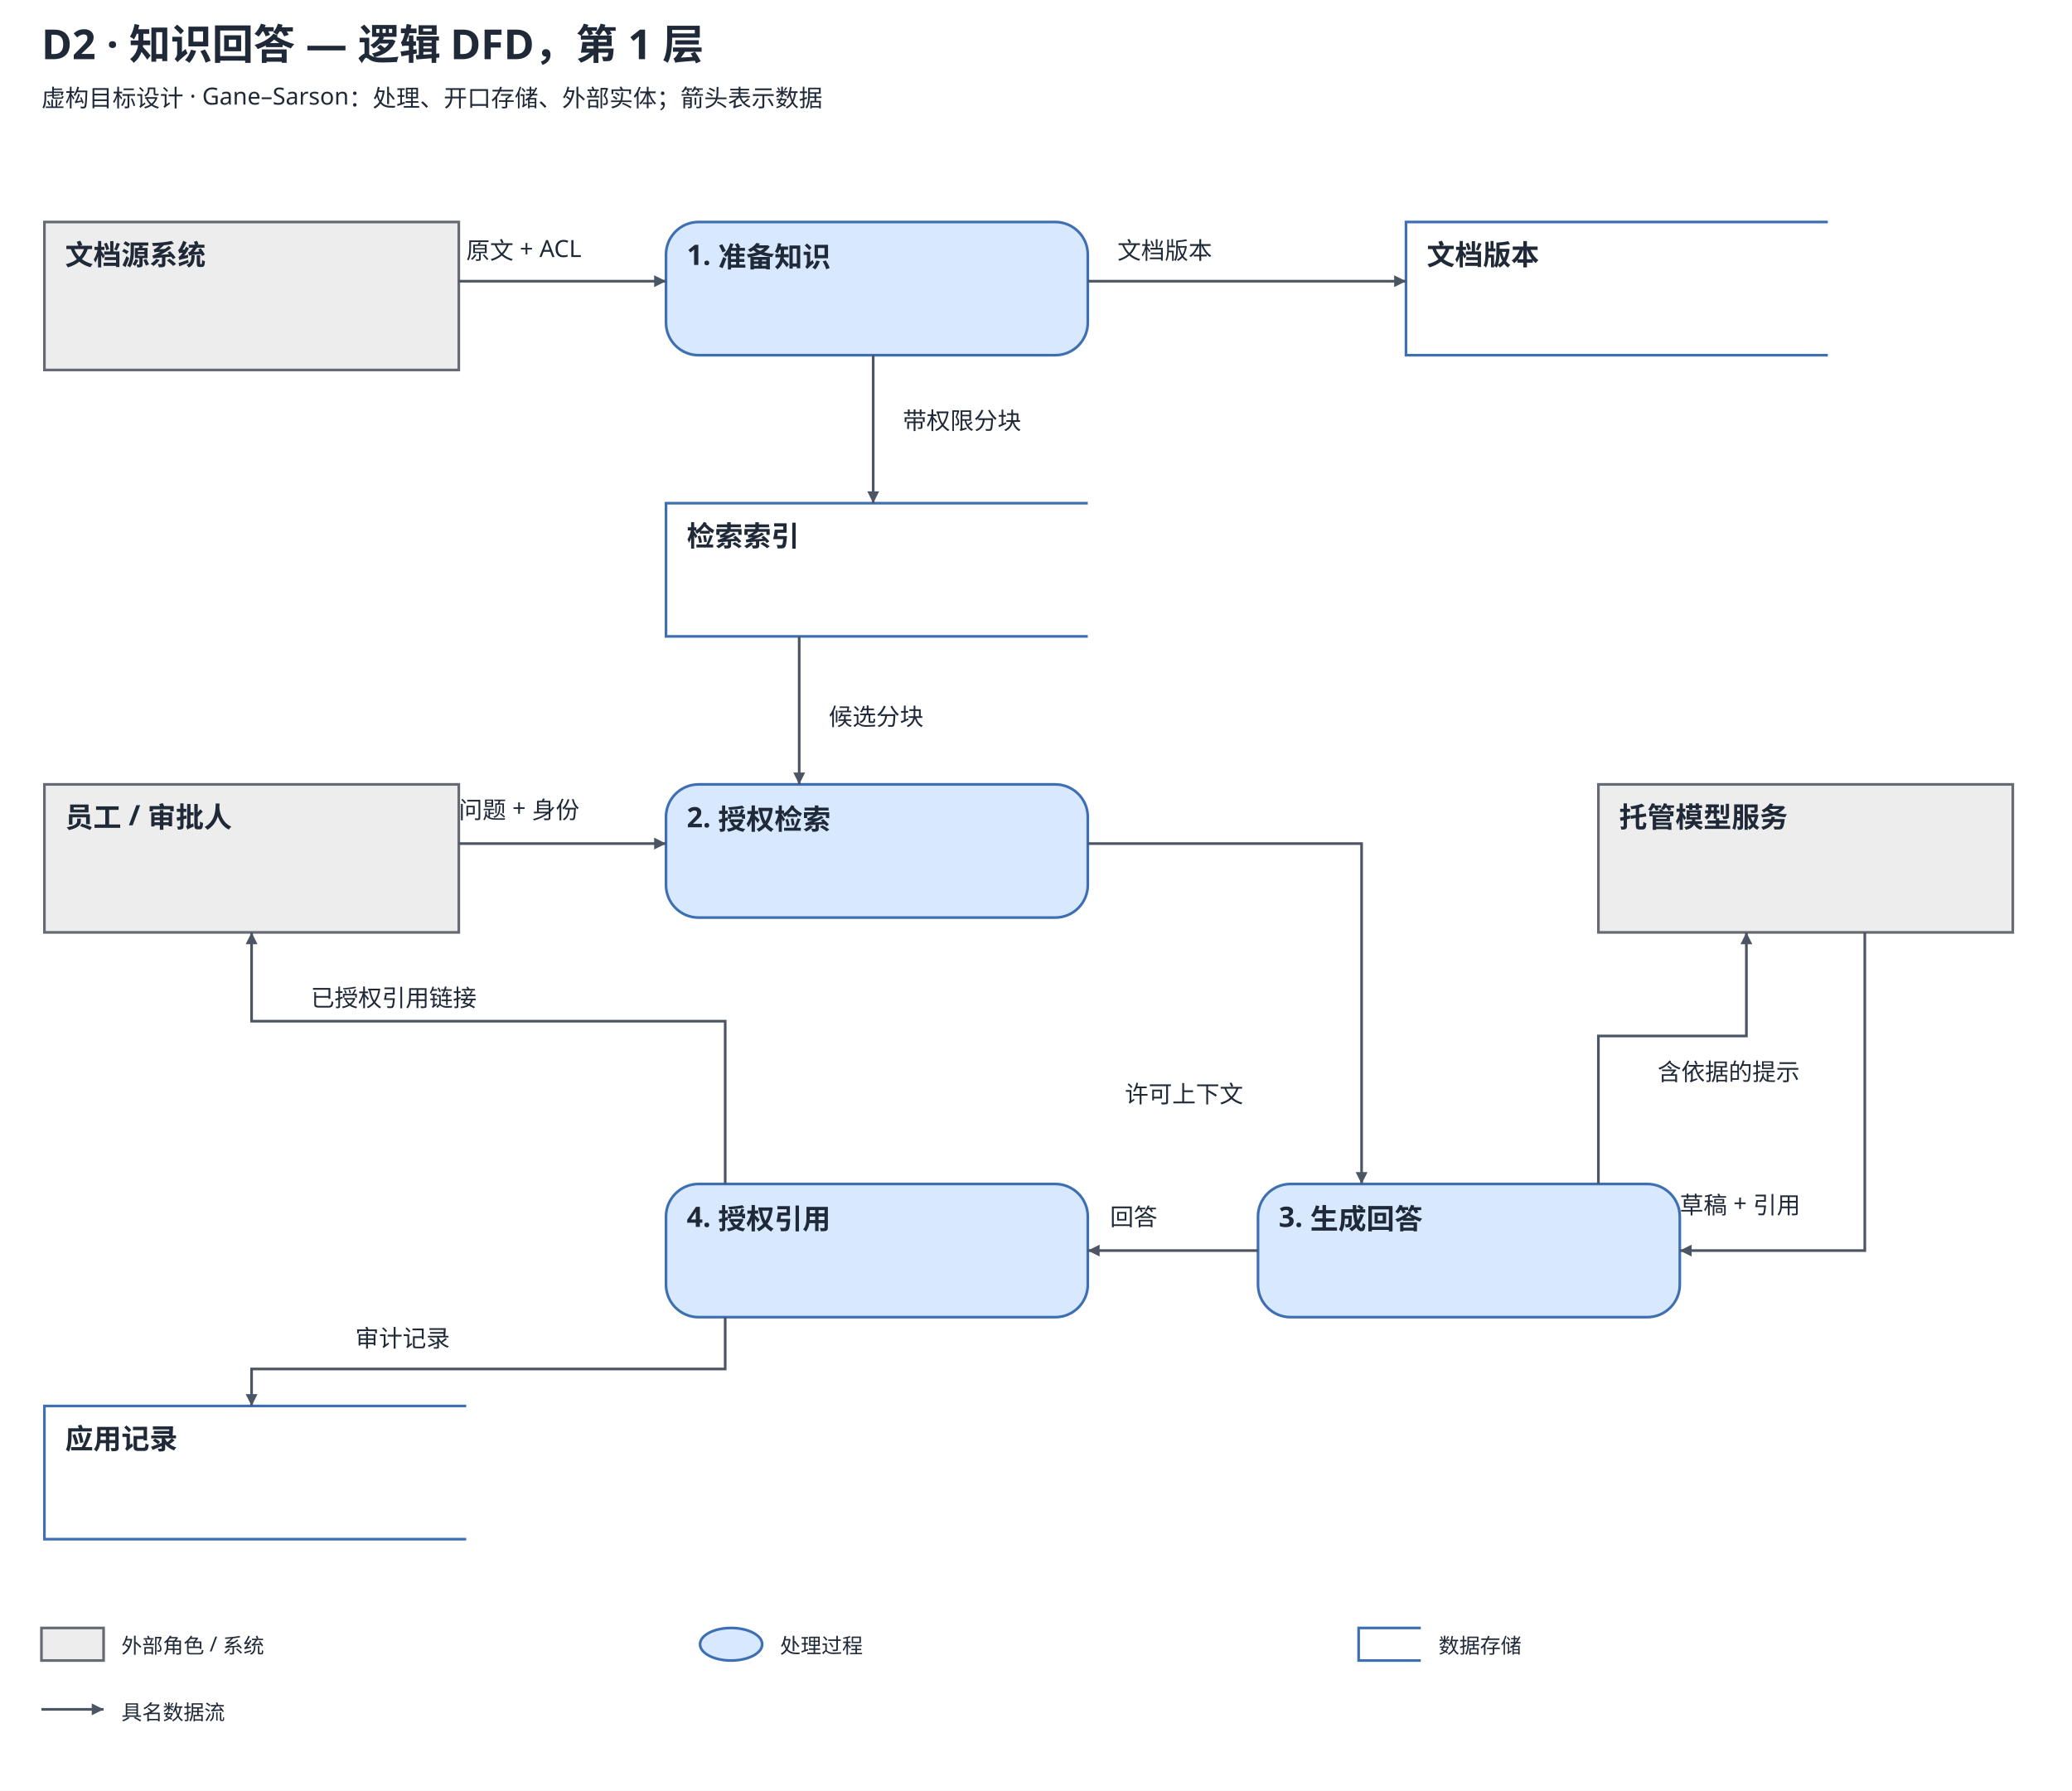
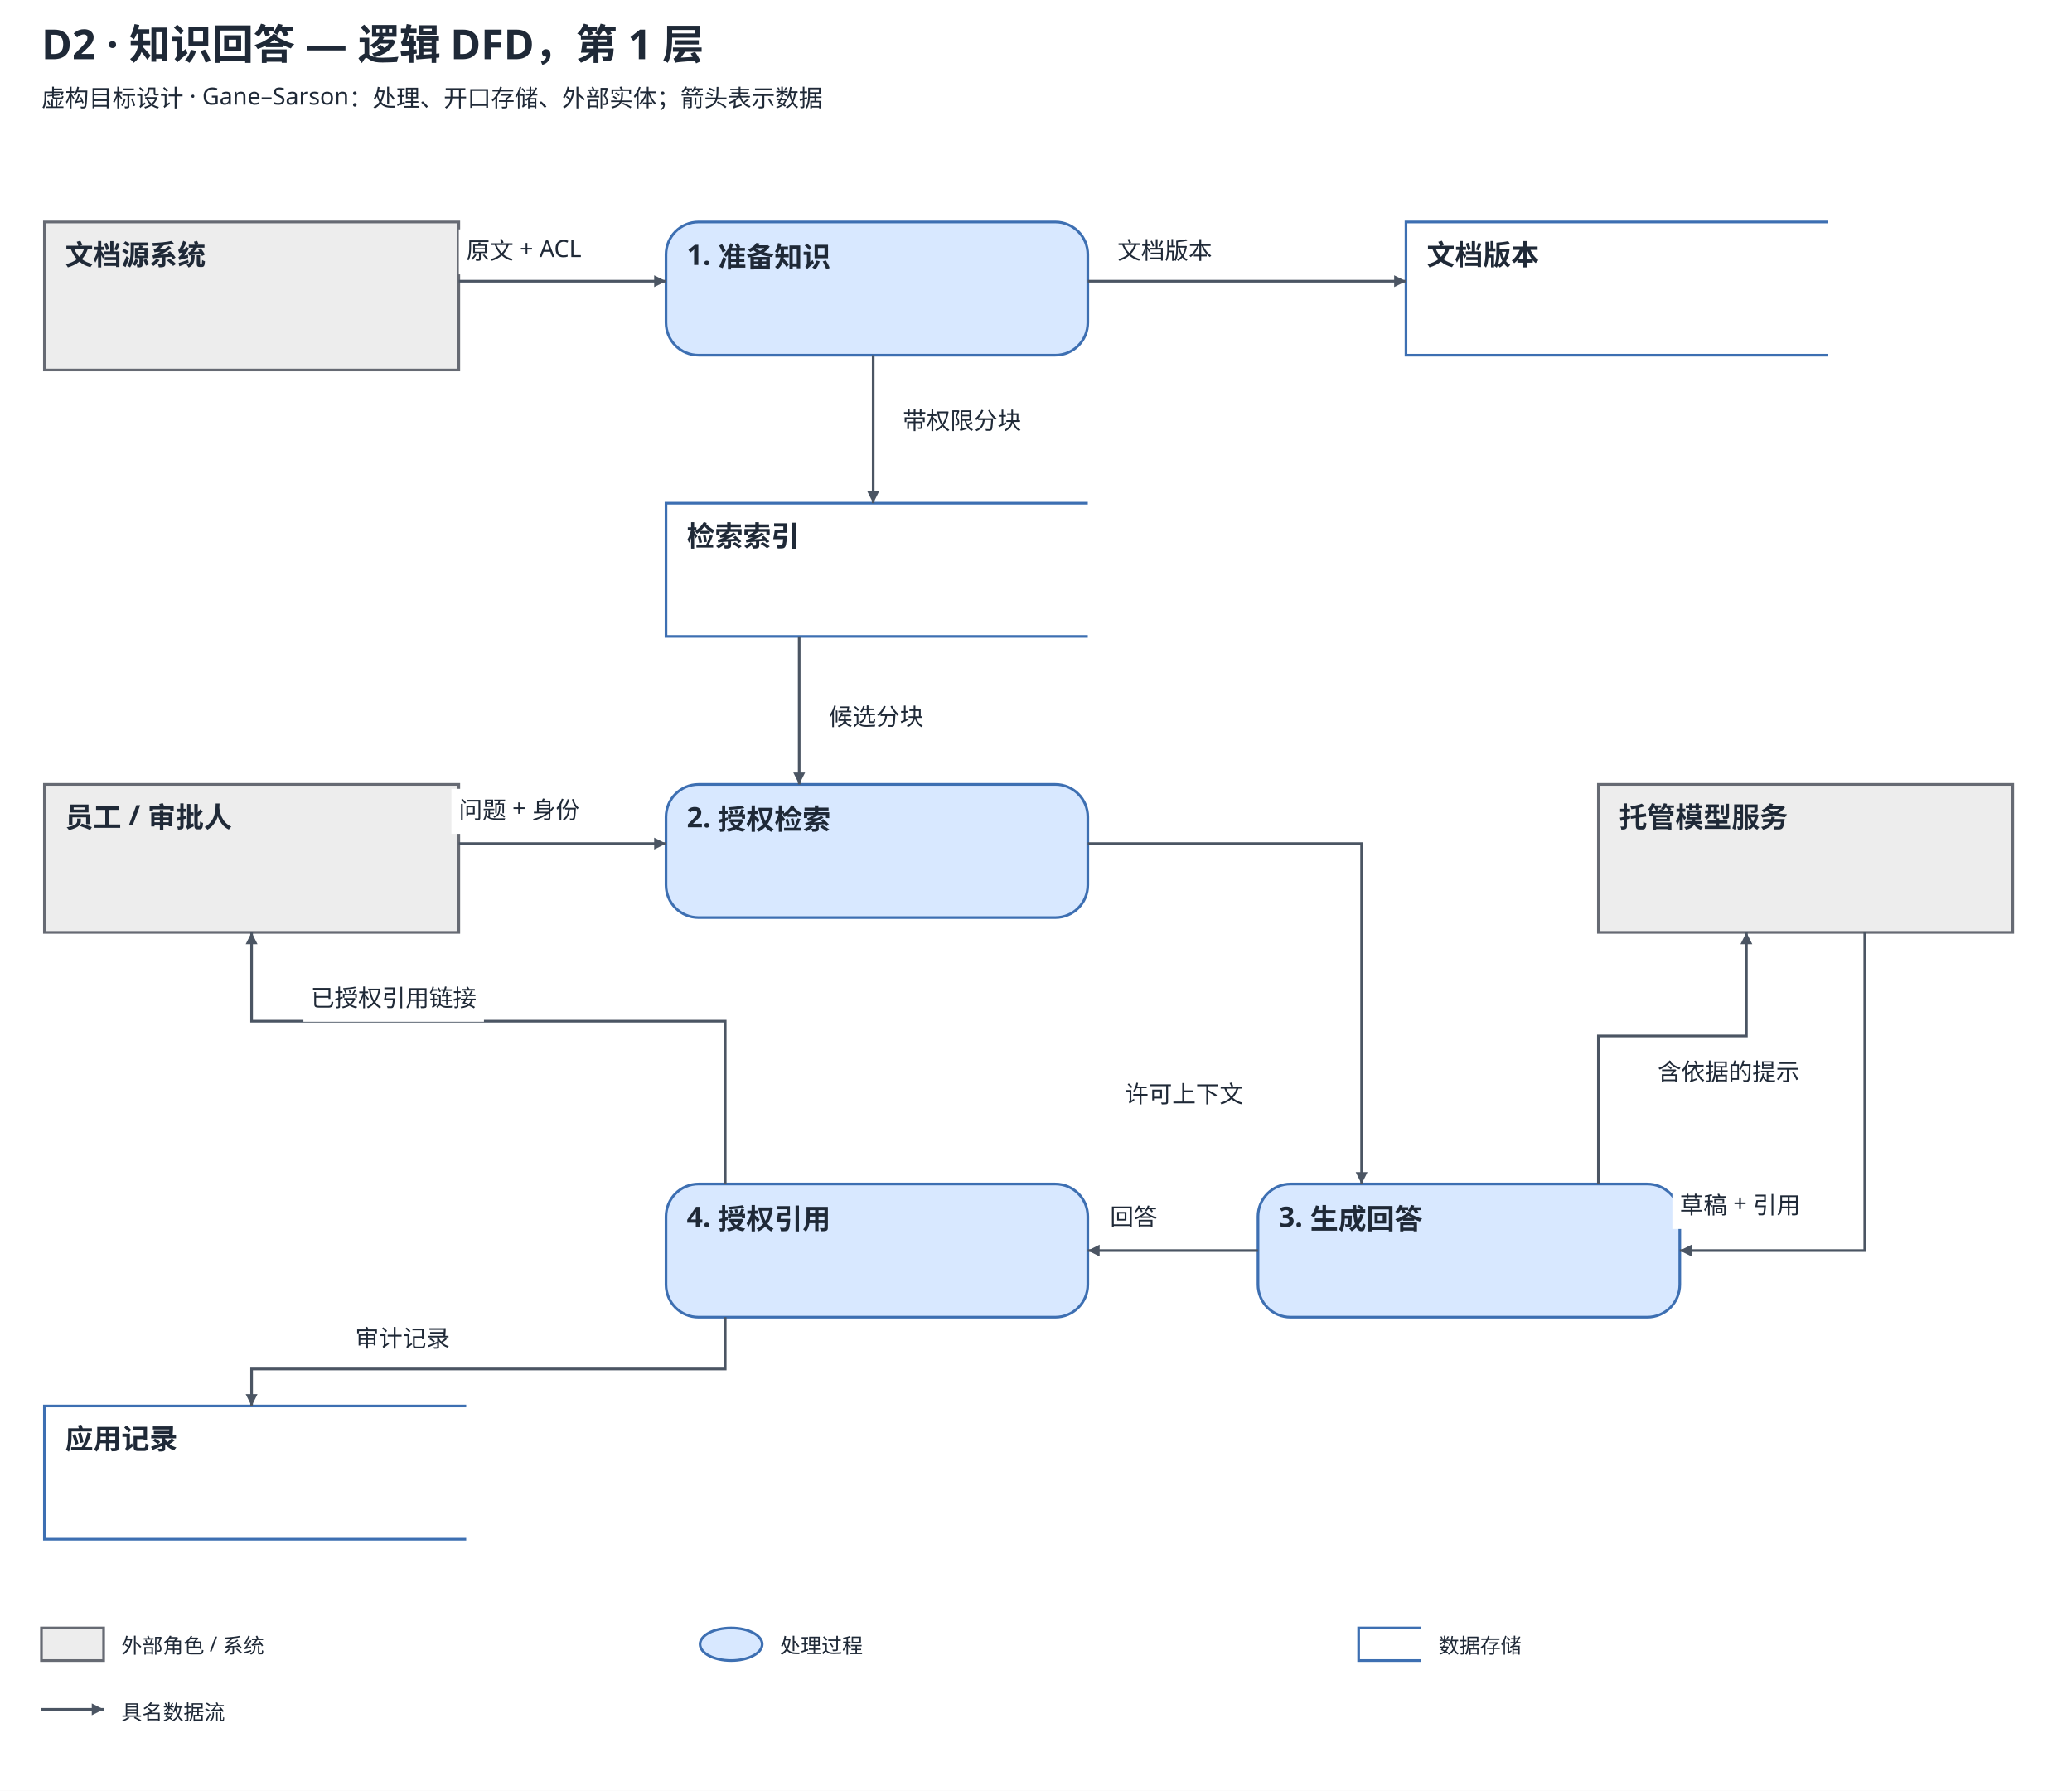
<svg xmlns="http://www.w3.org/2000/svg" viewBox="0 0 1400 1210" lang="zh" data-archatlas="0.1">
  <defs>
    <marker id="arrow" markerWidth="8" markerHeight="8" refX="8" refY="4" orient="auto" markerUnits="userSpaceOnUse">
      <path d="M0,0 L8,4 L0,8 Z" fill="#4B5563" />
    </marker>
  </defs>
  <rect data-role="canvas" width="1400" height="1210" fill="#ffffff" />
  <text x="28" y="40" font-family="Noto Sans, Noto Sans CJK SC, sans-serif" font-size="28" font-weight="700" fill="#1F2937">D2 · 知识回答 — 逻辑 DFD，第 1 层</text>
  <text x="28" y="72" font-family="Noto Sans, Noto Sans CJK SC, sans-serif" font-size="16" font-weight="400" fill="#1F2937">虚构目标设计 · Gane–Sarson：处理、开口存储、外部实体；箭头表示数据</text>
  <rect x="30" y="150" width="280" height="100" data-role="node" data-id="X-doc" data-kind="entity" fill="#EDEDED" stroke="#666A73" stroke-width="1.8" rx="0" />
  <text x="44" y="179" font-family="Noto Sans, Noto Sans CJK SC, sans-serif" font-size="19" font-weight="700" fill="#1F2937" data-owner="X-doc" data-role="name">文档源系统</text>
  <rect x="30" y="530" width="280" height="100" data-role="node" data-id="R-employee" data-kind="entity" fill="#EDEDED" stroke="#666A73" stroke-width="1.8" rx="0" />
  <text x="44" y="559" font-family="Noto Sans, Noto Sans CJK SC, sans-serif" font-size="19" font-weight="700" fill="#1F2937" data-owner="R-employee" data-role="name">员工 / 审批人</text>
  <rect x="1080" y="530" width="280" height="100" data-role="node" data-id="X-model" data-kind="entity" fill="#EDEDED" stroke="#666A73" stroke-width="1.8" rx="0" />
  <text x="1094" y="559" font-family="Noto Sans, Noto Sans CJK SC, sans-serif" font-size="19" font-weight="700" fill="#1F2937" data-owner="X-model" data-role="name">托管模型服务</text>
  <rect x="450" y="150" width="285" height="90" data-role="node" data-id="P-ingest" data-kind="process" fill="#D8E8FF" stroke="#3D6FB2" stroke-width="1.8" rx="22" />
  <text x="464" y="179" font-family="Noto Sans, Noto Sans CJK SC, sans-serif" font-size="19" font-weight="700" fill="#1F2937" data-owner="P-ingest" data-role="name">1. 准备知识</text>
  <rect x="450" y="530" width="285" height="90" data-role="node" data-id="P-retrieve" data-kind="process" fill="#D8E8FF" stroke="#3D6FB2" stroke-width="1.8" rx="22" />
  <text x="464" y="559" font-family="Noto Sans, Noto Sans CJK SC, sans-serif" font-size="19" font-weight="700" fill="#1F2937" data-owner="P-retrieve" data-role="name">2. 授权检索</text>
  <rect x="850" y="800" width="285" height="90" data-role="node" data-id="P-compose" data-kind="process" fill="#D8E8FF" stroke="#3D6FB2" stroke-width="1.8" rx="22" />
  <text x="864" y="829" font-family="Noto Sans, Noto Sans CJK SC, sans-serif" font-size="19" font-weight="700" fill="#1F2937" data-owner="P-compose" data-role="name">3. 生成回答</text>
  <rect x="450" y="800" width="285" height="90" data-role="node" data-id="P-cite" data-kind="process" fill="#D8E8FF" stroke="#3D6FB2" stroke-width="1.8" rx="22" />
  <text x="464" y="829" font-family="Noto Sans, Noto Sans CJK SC, sans-serif" font-size="19" font-weight="700" fill="#1F2937" data-owner="P-cite" data-role="name">4. 授权引用</text>
  <g data-role="node" data-id="DS-doc" data-kind="store" fill="#D8E8FF" stroke="#3D6FB2" stroke-width="1.8">
    <polyline points="1235,150 950,150 950,240 1235,240" fill="none" stroke="#3D6FB2" stroke-width="1.8" />
  </g>
  <text x="964" y="179" font-family="Noto Sans, Noto Sans CJK SC, sans-serif" font-size="19" font-weight="700" fill="#1F2937" data-owner="DS-doc" data-role="name">文档版本</text>
  <g data-role="node" data-id="DS-index" data-kind="store" fill="#D8E8FF" stroke="#3D6FB2" stroke-width="1.8">
    <polyline points="735,340 450,340 450,430 735,430" fill="none" stroke="#3D6FB2" stroke-width="1.8" />
  </g>
  <text x="464" y="369" font-family="Noto Sans, Noto Sans CJK SC, sans-serif" font-size="19" font-weight="700" fill="#1F2937" data-owner="DS-index" data-role="name">检索索引</text>
  <g data-role="node" data-id="DS-app" data-kind="store" fill="#D8E8FF" stroke="#3D6FB2" stroke-width="1.8">
    <polyline points="315,950 30,950 30,1040 315,1040" fill="none" stroke="#3D6FB2" stroke-width="1.8" />
  </g>
  <text x="44" y="979" font-family="Noto Sans, Noto Sans CJK SC, sans-serif" font-size="19" font-weight="700" fill="#1F2937" data-owner="DS-app" data-role="name">应用记录</text>
  <polyline points="310,190 450,190" data-role="edge" data-id="DATA-1" data-from="X-doc" data-to="P-ingest" data-kind="data" fill="none" stroke="#4B5563" stroke-width="1.8" marker-end="url(#arrow)" />
-   <text x="315" y="175" font-family="Noto Sans, Noto Sans CJK SC, sans-serif" font-size="16" font-weight="400" fill="#1F2937">原文 + ACL</text>
+   <rect x="310" y="155" width="87.875" height="30.4" fill="#ffffff" data-role="label-bg" data-id="label-DATA-1" data-parent="DATA-1" />
+   <text x="315" y="175" font-family="Noto Sans, Noto Sans CJK SC, sans-serif" font-size="16" font-weight="400" fill="#1F2937" data-owner="DATA-1" data-role="edge-label">原文 + ACL</text>
  <polyline points="735,190 950,190" data-role="edge" data-id="DATA-2" data-from="P-ingest" data-to="DS-doc" data-kind="data" fill="none" stroke="#4B5563" stroke-width="1.8" marker-end="url(#arrow)" />
-   <text x="755" y="175" font-family="Noto Sans, Noto Sans CJK SC, sans-serif" font-size="16" font-weight="400" fill="#1F2937">文档版本</text>
+   <rect x="750" y="155" width="74.0" height="30.4" fill="#ffffff" data-role="label-bg" data-id="label-DATA-2" data-parent="DATA-2" />
+   <text x="755" y="175" font-family="Noto Sans, Noto Sans CJK SC, sans-serif" font-size="16" font-weight="400" fill="#1F2937" data-owner="DATA-2" data-role="edge-label">文档版本</text>
  <polyline points="590,240 590,340" data-role="edge" data-id="DATA-3" data-from="P-ingest" data-to="DS-index" data-kind="data" fill="none" stroke="#4B5563" stroke-width="1.8" marker-end="url(#arrow)" />
-   <text x="610" y="290" font-family="Noto Sans, Noto Sans CJK SC, sans-serif" font-size="16" font-weight="400" fill="#1F2937">带权限分块</text>
+   <rect x="605" y="270" width="90.0" height="30.4" fill="#ffffff" data-role="label-bg" data-id="label-DATA-3" data-parent="DATA-3" />
+   <text x="610" y="290" font-family="Noto Sans, Noto Sans CJK SC, sans-serif" font-size="16" font-weight="400" fill="#1F2937" data-owner="DATA-3" data-role="edge-label">带权限分块</text>
  <polyline points="540,430 540,530" data-role="edge" data-id="DATA-4" data-from="DS-index" data-to="P-retrieve" data-kind="data" fill="none" stroke="#4B5563" stroke-width="1.8" marker-end="url(#arrow)" />
-   <text x="560" y="490" font-family="Noto Sans, Noto Sans CJK SC, sans-serif" font-size="16" font-weight="400" fill="#1F2937">候选分块</text>
+   <rect x="555" y="470" width="74.0" height="30.4" fill="#ffffff" data-role="label-bg" data-id="label-DATA-4" data-parent="DATA-4" />
+   <text x="560" y="490" font-family="Noto Sans, Noto Sans CJK SC, sans-serif" font-size="16" font-weight="400" fill="#1F2937" data-owner="DATA-4" data-role="edge-label">候选分块</text>
  <polyline points="310,570 450,570" data-role="edge" data-id="DATA-5" data-from="R-employee" data-to="P-retrieve" data-kind="data" fill="none" stroke="#4B5563" stroke-width="1.8" marker-end="url(#arrow)" />
-   <text x="310" y="553" font-family="Noto Sans, Noto Sans CJK SC, sans-serif" font-size="16" font-weight="400" fill="#1F2937">问题 + 身份</text>
+   <rect x="305" y="533" width="91.469" height="30.4" fill="#ffffff" data-role="label-bg" data-id="label-DATA-5" data-parent="DATA-5" />
+   <text x="310" y="553" font-family="Noto Sans, Noto Sans CJK SC, sans-serif" font-size="16" font-weight="400" fill="#1F2937" data-owner="DATA-5" data-role="edge-label">问题 + 身份</text>
  <polyline points="735,570 920,570 920,800" data-role="edge" data-id="DATA-6" data-from="P-retrieve" data-to="P-compose" data-kind="data" fill="none" stroke="#4B5563" stroke-width="1.8" marker-end="url(#arrow)" />
-   <text x="760" y="745" font-family="Noto Sans, Noto Sans CJK SC, sans-serif" font-size="16" font-weight="400" fill="#1F2937">许可上下文</text>
+   <rect x="755" y="725" width="90.0" height="30.4" fill="#ffffff" data-role="label-bg" data-id="label-DATA-6" data-parent="DATA-6" />
+   <text x="760" y="745" font-family="Noto Sans, Noto Sans CJK SC, sans-serif" font-size="16" font-weight="400" fill="#1F2937" data-owner="DATA-6" data-role="edge-label">许可上下文</text>
  <polyline points="1080,800 1080,700 1180,700 1180,630" data-role="edge" data-id="DATA-7" data-from="P-compose" data-to="X-model" data-kind="data" fill="none" stroke="#4B5563" stroke-width="1.8" marker-end="url(#arrow)" />
-   <text x="1120" y="730" font-family="Noto Sans, Noto Sans CJK SC, sans-serif" font-size="16" font-weight="400" fill="#1F2937">含依据的提示</text>
+   <rect x="1115" y="710" width="106.0" height="30.4" fill="#ffffff" data-role="label-bg" data-id="label-DATA-7" data-parent="DATA-7" />
+   <text x="1120" y="730" font-family="Noto Sans, Noto Sans CJK SC, sans-serif" font-size="16" font-weight="400" fill="#1F2937" data-owner="DATA-7" data-role="edge-label">含依据的提示</text>
  <polyline points="1260,630 1260,845 1135,845" data-role="edge" data-id="DATA-8" data-from="X-model" data-to="P-compose" data-kind="data" fill="none" stroke="#4B5563" stroke-width="1.8" marker-end="url(#arrow)" />
-   <text x="1135" y="820" font-family="Noto Sans, Noto Sans CJK SC, sans-serif" font-size="16" font-weight="400" fill="#1F2937">草稿 + 引用</text>
+   <rect x="1130" y="800" width="91.469" height="30.4" fill="#ffffff" data-role="label-bg" data-id="label-DATA-8" data-parent="DATA-8" />
+   <text x="1135" y="820" font-family="Noto Sans, Noto Sans CJK SC, sans-serif" font-size="16" font-weight="400" fill="#1F2937" data-owner="DATA-8" data-role="edge-label">草稿 + 引用</text>
  <polyline points="850,845 735,845" data-role="edge" data-id="DATA-9" data-from="P-compose" data-to="P-cite" data-kind="data" fill="none" stroke="#4B5563" stroke-width="1.8" marker-end="url(#arrow)" />
-   <text x="750" y="828" font-family="Noto Sans, Noto Sans CJK SC, sans-serif" font-size="16" font-weight="400" fill="#1F2937">回答</text>
+   <rect x="745" y="808" width="42.0" height="30.4" fill="#ffffff" data-role="label-bg" data-id="label-DATA-9" data-parent="DATA-9" />
+   <text x="750" y="828" font-family="Noto Sans, Noto Sans CJK SC, sans-serif" font-size="16" font-weight="400" fill="#1F2937" data-owner="DATA-9" data-role="edge-label">回答</text>
  <polyline points="490,890 490,925 170,925 170,950" data-role="edge" data-id="DATA-10" data-from="P-cite" data-to="DS-app" data-kind="data" fill="none" stroke="#4B5563" stroke-width="1.8" marker-end="url(#arrow)" />
-   <text x="240" y="910" font-family="Noto Sans, Noto Sans CJK SC, sans-serif" font-size="16" font-weight="400" fill="#1F2937">审计记录</text>
+   <rect x="235" y="890" width="74.0" height="30.4" fill="#ffffff" data-role="label-bg" data-id="label-DATA-10" data-parent="DATA-10" />
+   <text x="240" y="910" font-family="Noto Sans, Noto Sans CJK SC, sans-serif" font-size="16" font-weight="400" fill="#1F2937" data-owner="DATA-10" data-role="edge-label">审计记录</text>
  <polyline points="490,800 490,690 170,690 170,630" data-role="edge" data-id="DATA-11" data-from="P-cite" data-to="R-employee" data-kind="data" fill="none" stroke="#4B5563" stroke-width="1.8" marker-end="url(#arrow)" />
-   <text x="210" y="680" font-family="Noto Sans, Noto Sans CJK SC, sans-serif" font-size="16" font-weight="400" fill="#1F2937">已授权引用链接</text>
+   <rect x="205" y="660" width="122.0" height="30.4" fill="#ffffff" data-role="label-bg" data-id="label-DATA-11" data-parent="DATA-11" />
+   <text x="210" y="680" font-family="Noto Sans, Noto Sans CJK SC, sans-serif" font-size="16" font-weight="400" fill="#1F2937" data-owner="DATA-11" data-role="edge-label">已授权引用链接</text>
  <rect x="28" y="1100" width="42" height="22" data-role="legend-swatch" data-id="__legend-swatch-1" fill="#EDEDED" stroke="#666A73" stroke-width="1.8" rx="0" />
  <text x="82" y="1117" font-family="Noto Sans, Noto Sans CJK SC, sans-serif" font-size="14" font-weight="400" fill="#1F2937" data-role="legend" data-id="legend-1">外部角色 / 系统</text>
  <rect x="473" y="1100" width="42" height="22" data-role="legend-swatch" data-id="__legend-swatch-2" fill="#D8E8FF" stroke="#3D6FB2" stroke-width="1.8" rx="22" />
  <text x="527" y="1117" font-family="Noto Sans, Noto Sans CJK SC, sans-serif" font-size="14" font-weight="400" fill="#1F2937" data-role="legend" data-id="legend-2">处理过程</text>
  <g data-role="legend-swatch" data-id="__legend-swatch-3" fill="#D8E8FF" stroke="#3D6FB2" stroke-width="1.8">
    <polyline points="960,1100 918,1100 918,1122 960,1122" fill="none" stroke="#3D6FB2" stroke-width="1.8" />
  </g>
  <text x="972" y="1117" font-family="Noto Sans, Noto Sans CJK SC, sans-serif" font-size="14" font-weight="400" fill="#1F2937" data-role="legend" data-id="legend-3">数据存储</text>
  <polyline points="28,1155 70,1155" data-role="edge" data-kind="legend" data-id="legend-line-4" fill="none" stroke="#4B5563" stroke-width="1.8" marker-end="url(#arrow)" />
  <text x="82" y="1162" font-family="Noto Sans, Noto Sans CJK SC, sans-serif" font-size="14" font-weight="400" fill="#1F2937" data-role="legend" data-id="legend-4">具名数据流</text>
</svg>
